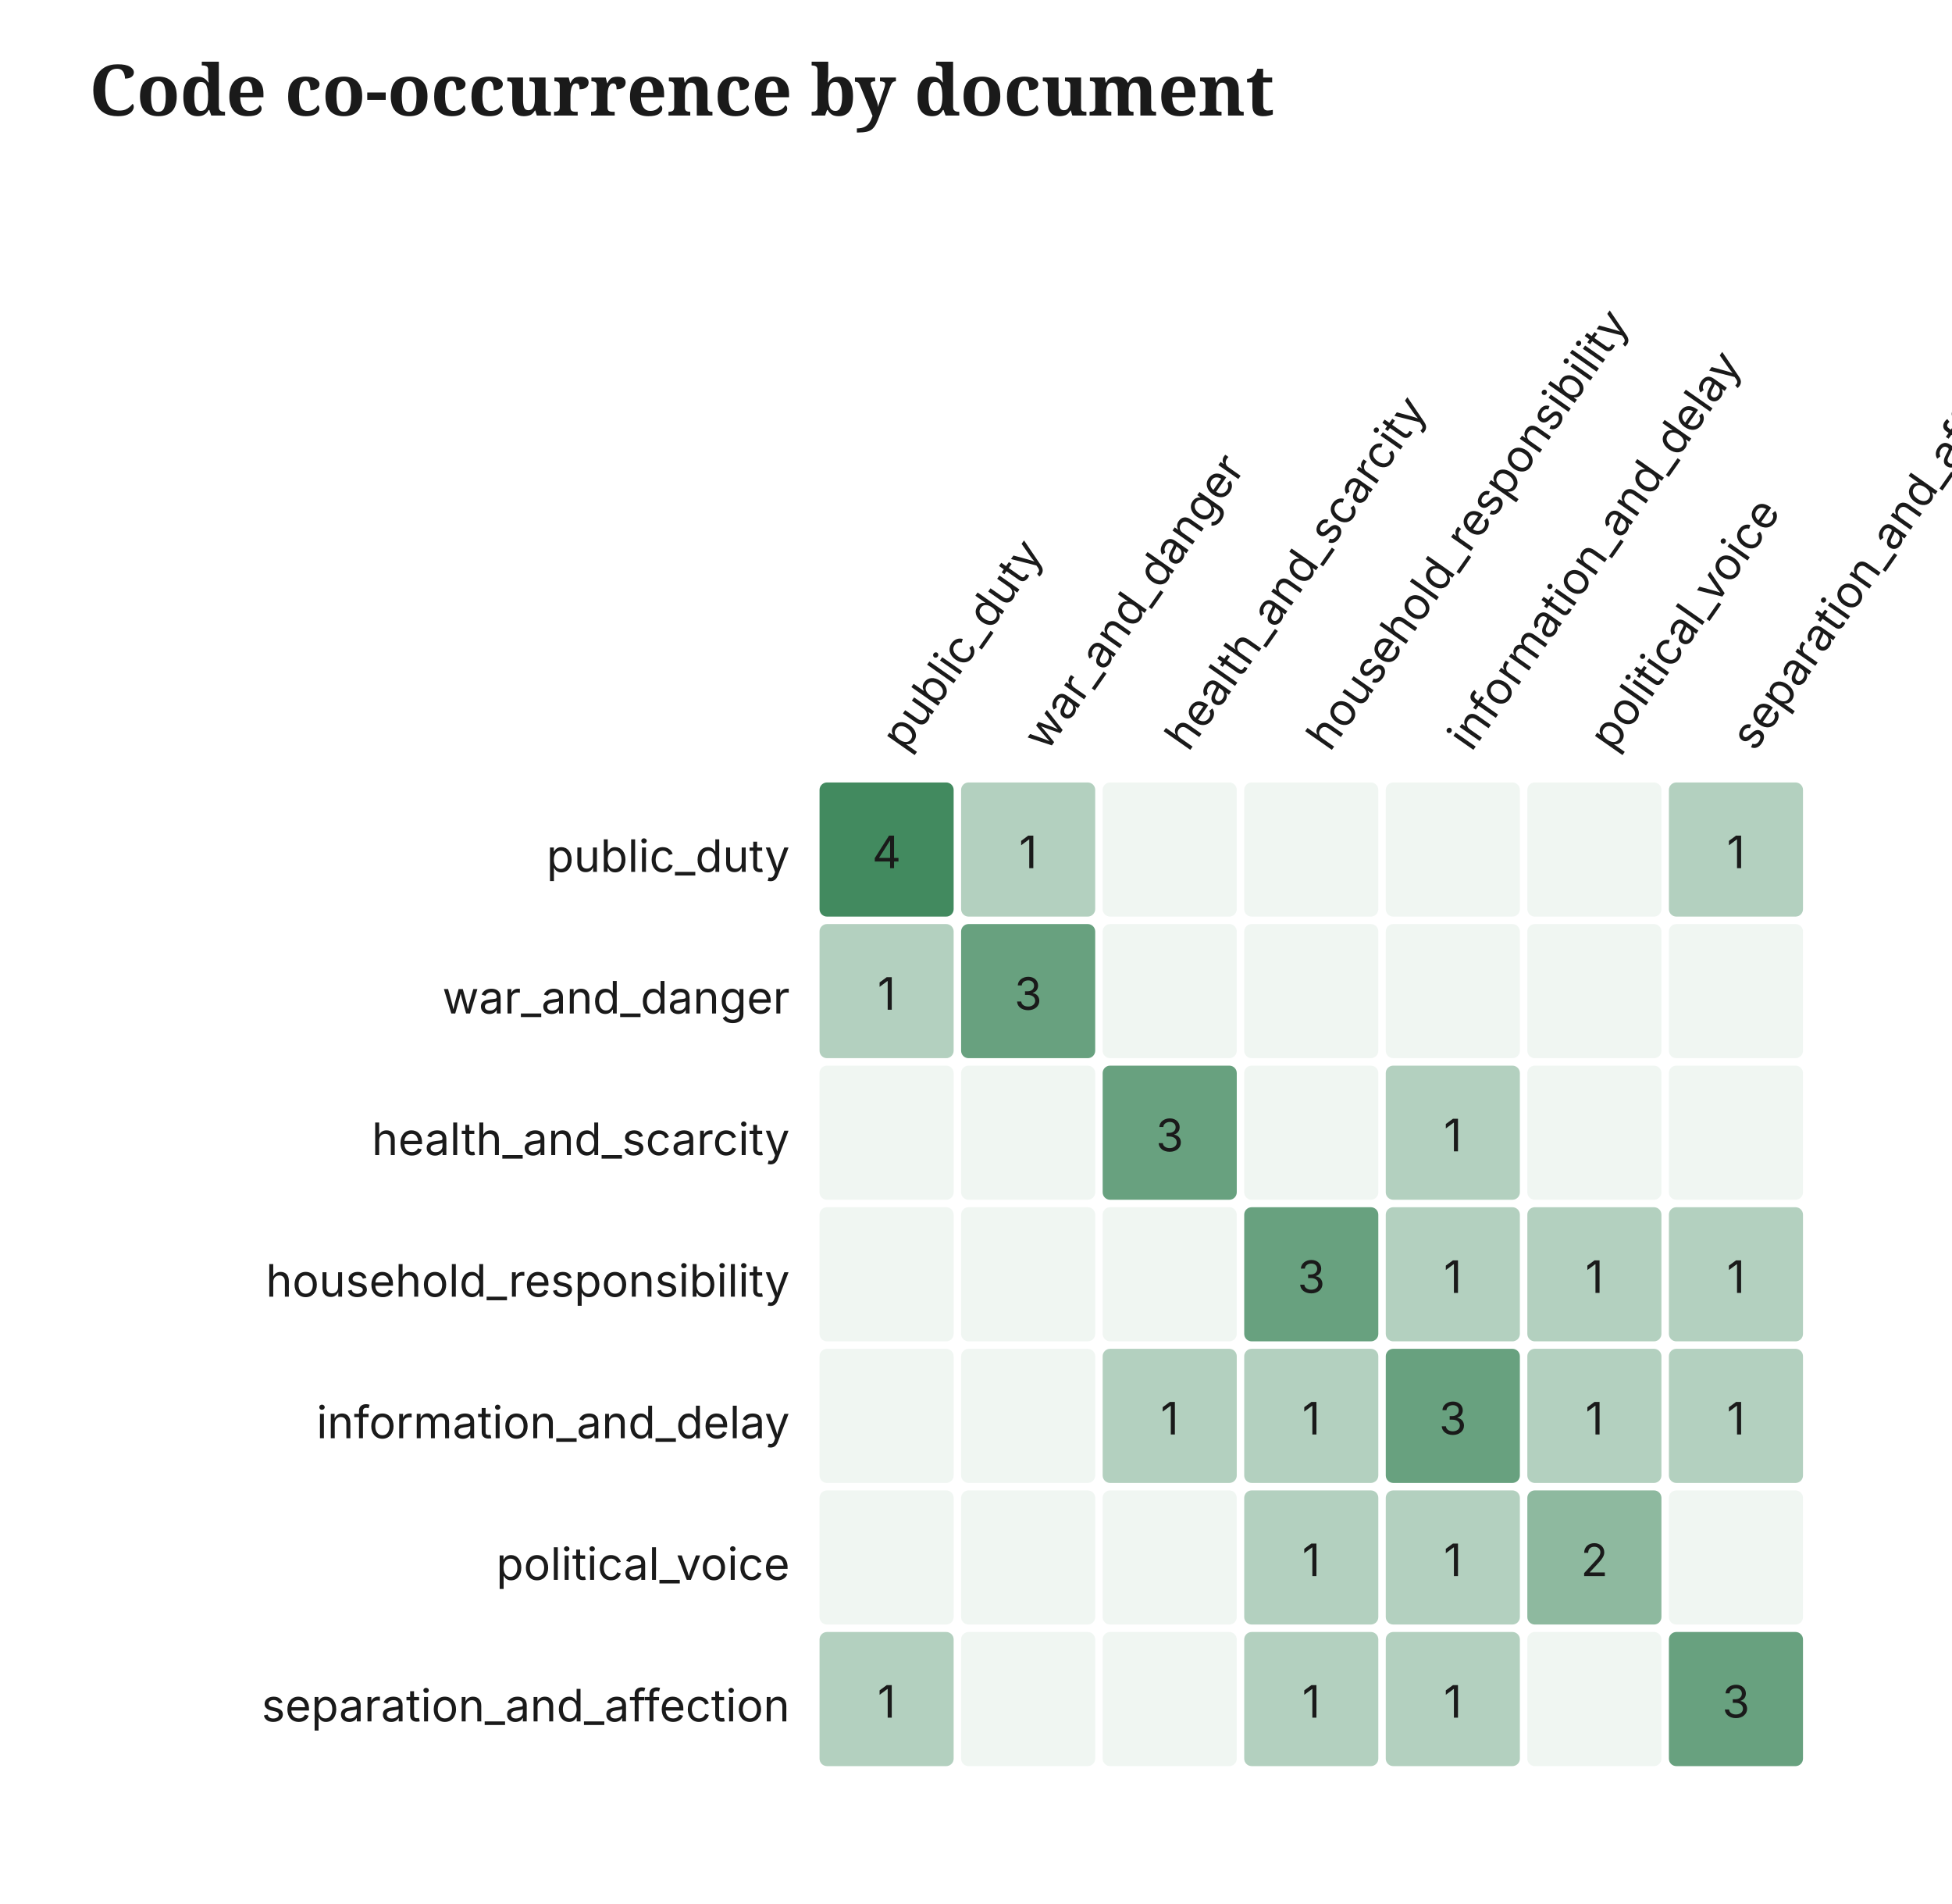
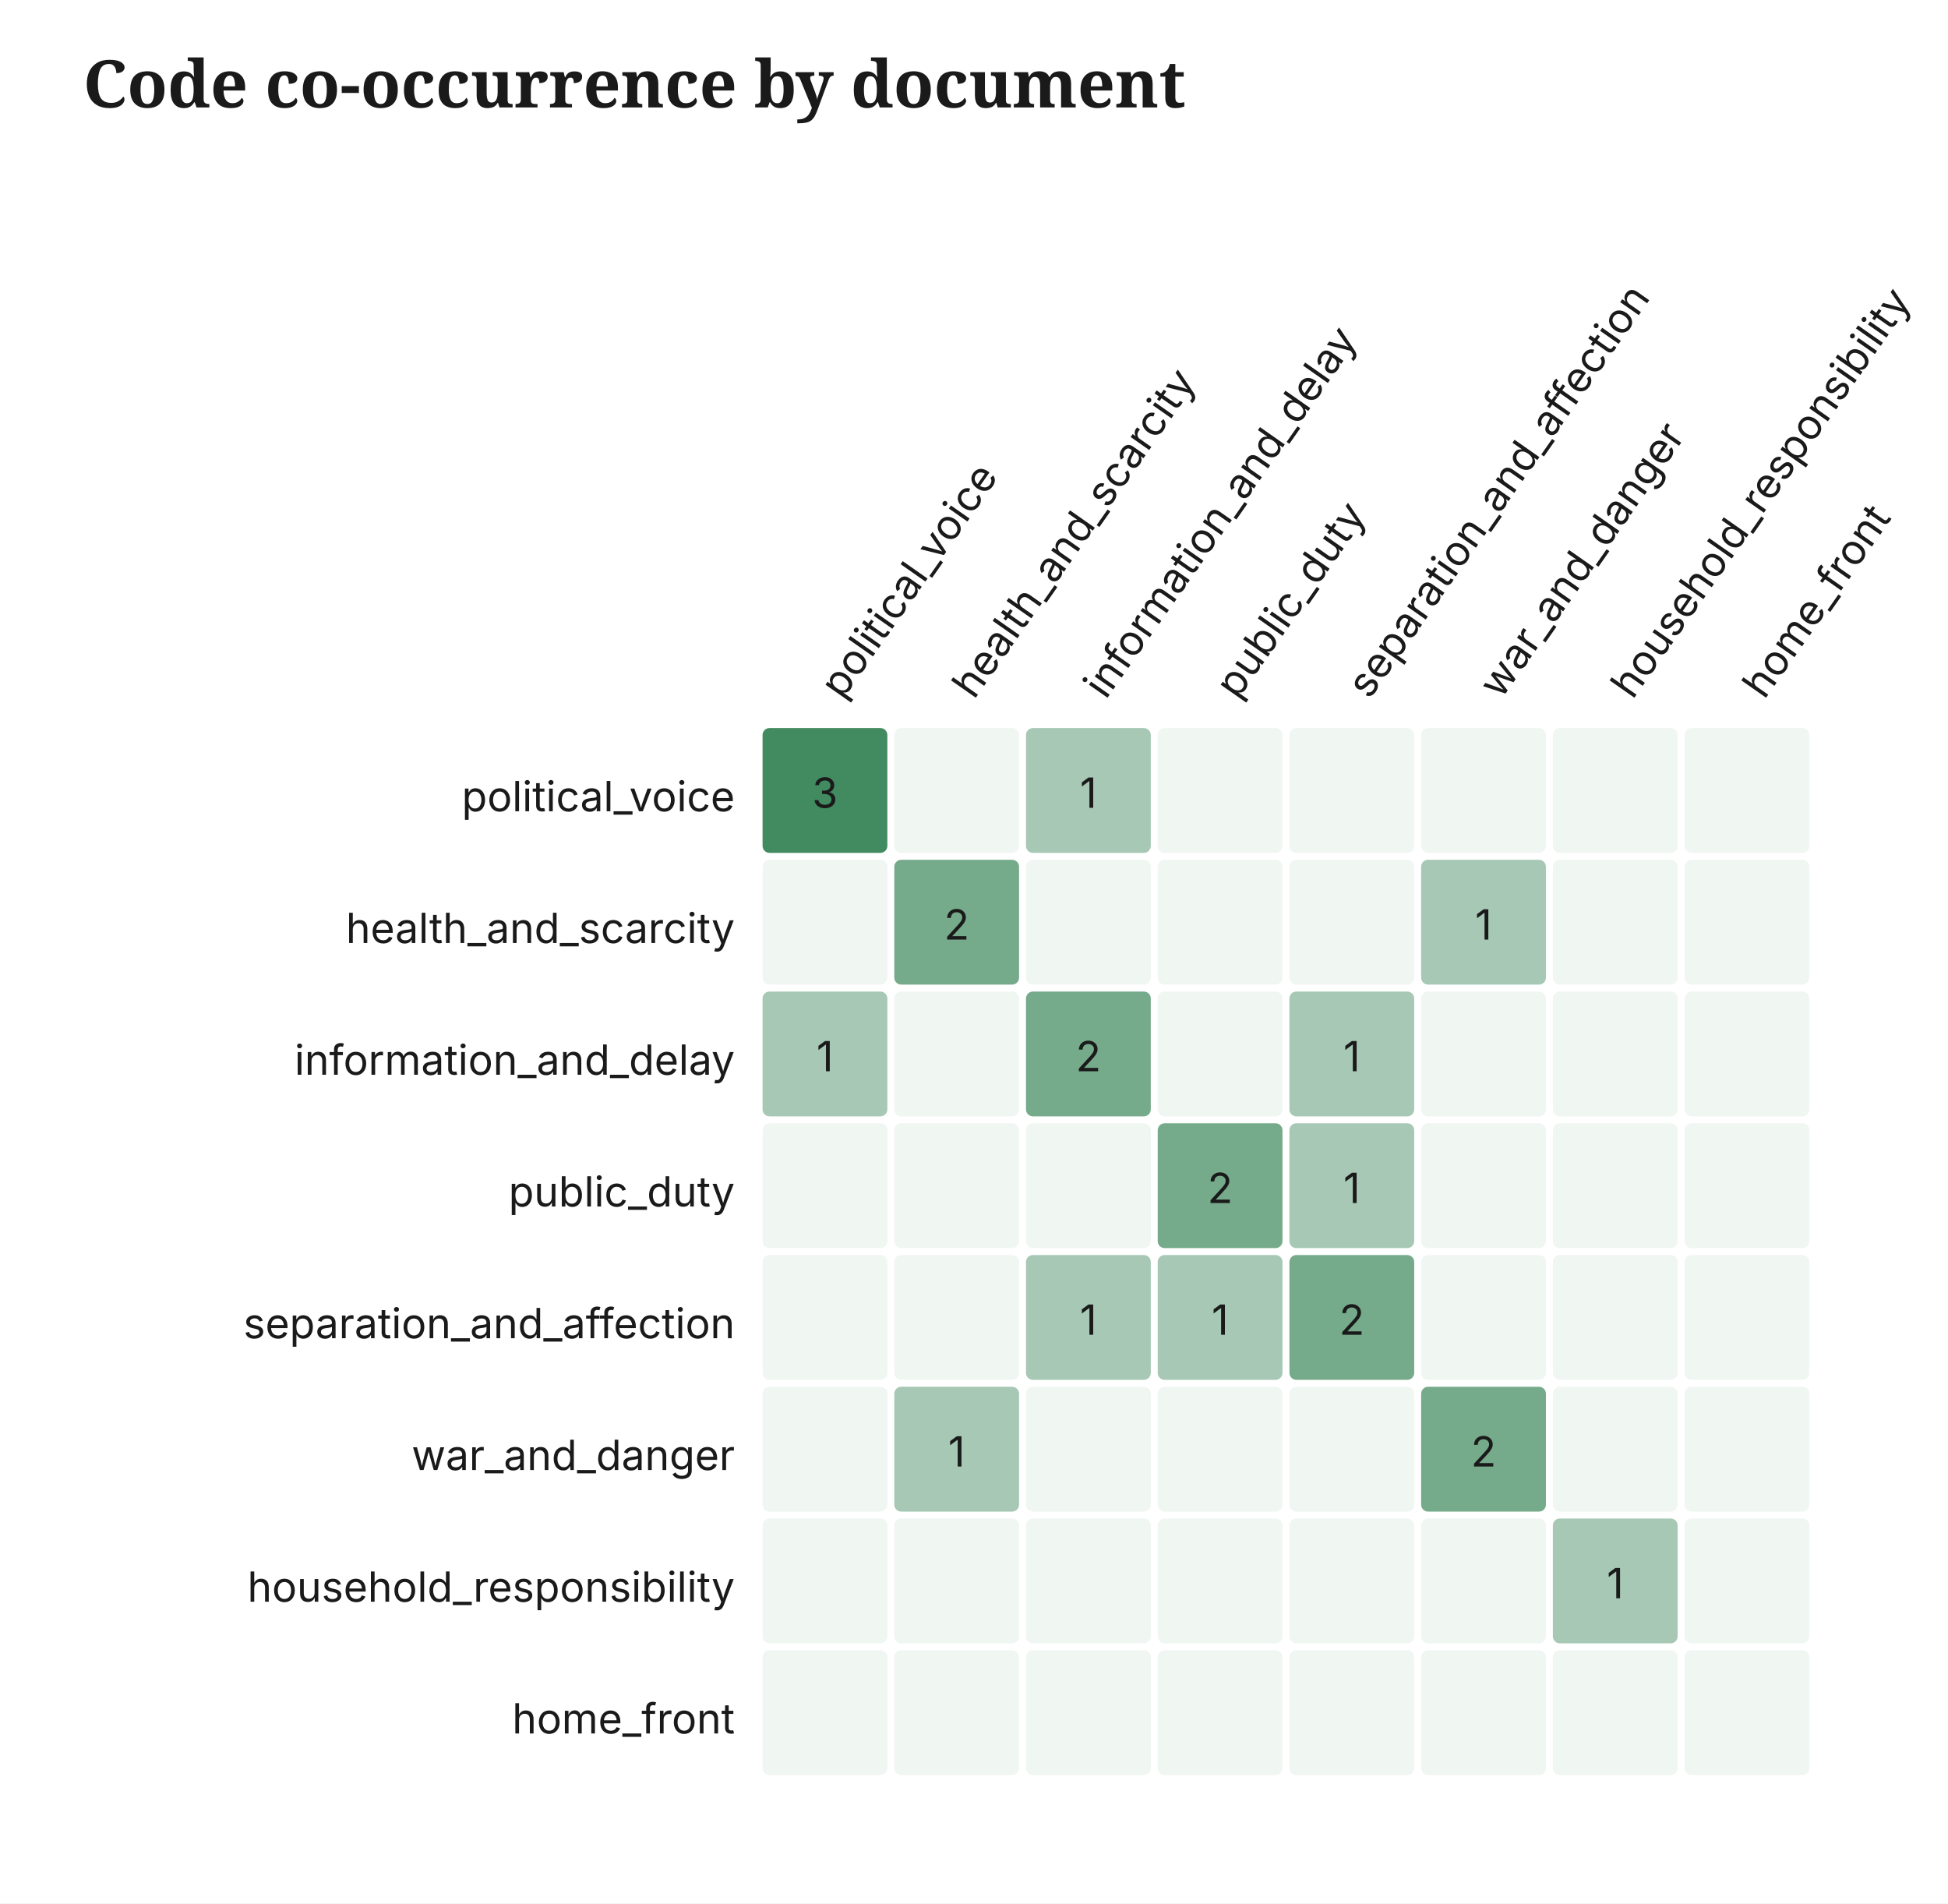
- <svg xmlns="http://www.w3.org/2000/svg" width="524" height="511" viewBox="0 0 524 511" role="img" aria-labelledby="title desc">
+ <svg xmlns="http://www.w3.org/2000/svg" width="562" height="549" viewBox="0 0 562 549" role="img" aria-labelledby="title desc">
  <rect width="100%" height="100%" fill="white" />
  <style>text{font-family:-apple-system,BlinkMacSystemFont,"Segoe UI",sans-serif;fill:#1a1a1a}.title{font:600 19px Georgia,serif}.label{font-size:12px}.value{font-size:11px;fill:#666666}.axis{stroke:#e4e4e4;stroke-width:1}</style>
  <text class="title" x="24" y="31">Code co-occurrence by document</text>
-   <text class="label" x="212" y="234" text-anchor="end">public_duty</text>
-   <text class="label" transform="translate(243,202) rotate(-55)" text-anchor="start">public_duty</text>
-   <text class="label" x="212" y="272" text-anchor="end">war_and_danger</text>
-   <text class="label" transform="translate(281,202) rotate(-55)" text-anchor="start">war_and_danger</text>
-   <text class="label" x="212" y="310" text-anchor="end">health_and_scarcity</text>
-   <text class="label" transform="translate(319,202) rotate(-55)" text-anchor="start">health_and_scarcity</text>
-   <text class="label" x="212" y="348" text-anchor="end">household_responsibility</text>
-   <text class="label" transform="translate(357,202) rotate(-55)" text-anchor="start">household_responsibility</text>
-   <text class="label" x="212" y="386" text-anchor="end">information_and_delay</text>
-   <text class="label" transform="translate(395,202) rotate(-55)" text-anchor="start">information_and_delay</text>
-   <text class="label" x="212" y="424" text-anchor="end">political_voice</text>
-   <text class="label" transform="translate(433,202) rotate(-55)" text-anchor="start">political_voice</text>
-   <text class="label" x="212" y="462" text-anchor="end">separation_and_affection</text>
-   <text class="label" transform="translate(471,202) rotate(-55)" text-anchor="start">separation_and_affection</text>
+   <text class="label" x="212" y="234" text-anchor="end">political_voice</text>
+   <text class="label" transform="translate(243,202) rotate(-55)" text-anchor="start">political_voice</text>
+   <text class="label" x="212" y="272" text-anchor="end">health_and_scarcity</text>
+   <text class="label" transform="translate(281,202) rotate(-55)" text-anchor="start">health_and_scarcity</text>
+   <text class="label" x="212" y="310" text-anchor="end">information_and_delay</text>
+   <text class="label" transform="translate(319,202) rotate(-55)" text-anchor="start">information_and_delay</text>
+   <text class="label" x="212" y="348" text-anchor="end">public_duty</text>
+   <text class="label" transform="translate(357,202) rotate(-55)" text-anchor="start">public_duty</text>
+   <text class="label" x="212" y="386" text-anchor="end">separation_and_affection</text>
+   <text class="label" transform="translate(395,202) rotate(-55)" text-anchor="start">separation_and_affection</text>
+   <text class="label" x="212" y="424" text-anchor="end">war_and_danger</text>
+   <text class="label" transform="translate(433,202) rotate(-55)" text-anchor="start">war_and_danger</text>
+   <text class="label" x="212" y="462" text-anchor="end">household_responsibility</text>
+   <text class="label" transform="translate(471,202) rotate(-55)" text-anchor="start">household_responsibility</text>
+   <text class="label" x="212" y="500" text-anchor="end">home_front</text>
+   <text class="label" transform="translate(509,202) rotate(-55)" text-anchor="start">home_front</text>
  <rect x="220" y="210" width="36" height="36" rx="2" fill="#428a5f" opacity="1.00" />
-   <text class="label" x="238.0" y="233" text-anchor="middle">4</text>
-   <rect x="258" y="210" width="36" height="36" rx="2" fill="#428a5f" opacity="0.40" />
-   <text class="label" x="276.0" y="233" text-anchor="middle">1</text>
-   <rect x="296" y="210" width="36" height="36" rx="2" fill="#428a5f" opacity="0.08" />
+   <text class="label" x="238.0" y="233" text-anchor="middle">3</text>
+   <rect x="258" y="210" width="36" height="36" rx="2" fill="#428a5f" opacity="0.08" />
+   <rect x="296" y="210" width="36" height="36" rx="2" fill="#428a5f" opacity="0.47" />
+   <text class="label" x="314.0" y="233" text-anchor="middle">1</text>
  <rect x="334" y="210" width="36" height="36" rx="2" fill="#428a5f" opacity="0.08" />
  <rect x="372" y="210" width="36" height="36" rx="2" fill="#428a5f" opacity="0.08" />
  <rect x="410" y="210" width="36" height="36" rx="2" fill="#428a5f" opacity="0.08" />
-   <rect x="448" y="210" width="36" height="36" rx="2" fill="#428a5f" opacity="0.40" />
-   <text class="label" x="466.0" y="233" text-anchor="middle">1</text>
-   <rect x="220" y="248" width="36" height="36" rx="2" fill="#428a5f" opacity="0.40" />
-   <text class="label" x="238.0" y="271" text-anchor="middle">1</text>
-   <rect x="258" y="248" width="36" height="36" rx="2" fill="#428a5f" opacity="0.80" />
-   <text class="label" x="276.0" y="271" text-anchor="middle">3</text>
+   <rect x="448" y="210" width="36" height="36" rx="2" fill="#428a5f" opacity="0.08" />
+   <rect x="486" y="210" width="36" height="36" rx="2" fill="#428a5f" opacity="0.08" />
+   <rect x="220" y="248" width="36" height="36" rx="2" fill="#428a5f" opacity="0.08" />
+   <rect x="258" y="248" width="36" height="36" rx="2" fill="#428a5f" opacity="0.73" />
+   <text class="label" x="276.0" y="271" text-anchor="middle">2</text>
  <rect x="296" y="248" width="36" height="36" rx="2" fill="#428a5f" opacity="0.08" />
  <rect x="334" y="248" width="36" height="36" rx="2" fill="#428a5f" opacity="0.08" />
  <rect x="372" y="248" width="36" height="36" rx="2" fill="#428a5f" opacity="0.08" />
-   <rect x="410" y="248" width="36" height="36" rx="2" fill="#428a5f" opacity="0.08" />
+   <rect x="410" y="248" width="36" height="36" rx="2" fill="#428a5f" opacity="0.47" />
+   <text class="label" x="428.0" y="271" text-anchor="middle">1</text>
  <rect x="448" y="248" width="36" height="36" rx="2" fill="#428a5f" opacity="0.08" />
-   <rect x="220" y="286" width="36" height="36" rx="2" fill="#428a5f" opacity="0.08" />
+   <rect x="486" y="248" width="36" height="36" rx="2" fill="#428a5f" opacity="0.08" />
+   <rect x="220" y="286" width="36" height="36" rx="2" fill="#428a5f" opacity="0.47" />
+   <text class="label" x="238.0" y="309" text-anchor="middle">1</text>
  <rect x="258" y="286" width="36" height="36" rx="2" fill="#428a5f" opacity="0.08" />
-   <rect x="296" y="286" width="36" height="36" rx="2" fill="#428a5f" opacity="0.80" />
-   <text class="label" x="314.0" y="309" text-anchor="middle">3</text>
+   <rect x="296" y="286" width="36" height="36" rx="2" fill="#428a5f" opacity="0.73" />
+   <text class="label" x="314.0" y="309" text-anchor="middle">2</text>
  <rect x="334" y="286" width="36" height="36" rx="2" fill="#428a5f" opacity="0.08" />
-   <rect x="372" y="286" width="36" height="36" rx="2" fill="#428a5f" opacity="0.40" />
+   <rect x="372" y="286" width="36" height="36" rx="2" fill="#428a5f" opacity="0.47" />
  <text class="label" x="390.0" y="309" text-anchor="middle">1</text>
  <rect x="410" y="286" width="36" height="36" rx="2" fill="#428a5f" opacity="0.08" />
  <rect x="448" y="286" width="36" height="36" rx="2" fill="#428a5f" opacity="0.08" />
+   <rect x="486" y="286" width="36" height="36" rx="2" fill="#428a5f" opacity="0.08" />
  <rect x="220" y="324" width="36" height="36" rx="2" fill="#428a5f" opacity="0.08" />
  <rect x="258" y="324" width="36" height="36" rx="2" fill="#428a5f" opacity="0.08" />
  <rect x="296" y="324" width="36" height="36" rx="2" fill="#428a5f" opacity="0.08" />
-   <rect x="334" y="324" width="36" height="36" rx="2" fill="#428a5f" opacity="0.80" />
-   <text class="label" x="352.0" y="347" text-anchor="middle">3</text>
-   <rect x="372" y="324" width="36" height="36" rx="2" fill="#428a5f" opacity="0.40" />
+   <rect x="334" y="324" width="36" height="36" rx="2" fill="#428a5f" opacity="0.73" />
+   <text class="label" x="352.0" y="347" text-anchor="middle">2</text>
+   <rect x="372" y="324" width="36" height="36" rx="2" fill="#428a5f" opacity="0.47" />
  <text class="label" x="390.0" y="347" text-anchor="middle">1</text>
-   <rect x="410" y="324" width="36" height="36" rx="2" fill="#428a5f" opacity="0.40" />
-   <text class="label" x="428.0" y="347" text-anchor="middle">1</text>
-   <rect x="448" y="324" width="36" height="36" rx="2" fill="#428a5f" opacity="0.40" />
-   <text class="label" x="466.0" y="347" text-anchor="middle">1</text>
+   <rect x="410" y="324" width="36" height="36" rx="2" fill="#428a5f" opacity="0.08" />
+   <rect x="448" y="324" width="36" height="36" rx="2" fill="#428a5f" opacity="0.08" />
+   <rect x="486" y="324" width="36" height="36" rx="2" fill="#428a5f" opacity="0.08" />
  <rect x="220" y="362" width="36" height="36" rx="2" fill="#428a5f" opacity="0.08" />
  <rect x="258" y="362" width="36" height="36" rx="2" fill="#428a5f" opacity="0.08" />
-   <rect x="296" y="362" width="36" height="36" rx="2" fill="#428a5f" opacity="0.40" />
+   <rect x="296" y="362" width="36" height="36" rx="2" fill="#428a5f" opacity="0.47" />
  <text class="label" x="314.0" y="385" text-anchor="middle">1</text>
-   <rect x="334" y="362" width="36" height="36" rx="2" fill="#428a5f" opacity="0.40" />
+   <rect x="334" y="362" width="36" height="36" rx="2" fill="#428a5f" opacity="0.47" />
  <text class="label" x="352.0" y="385" text-anchor="middle">1</text>
-   <rect x="372" y="362" width="36" height="36" rx="2" fill="#428a5f" opacity="0.80" />
-   <text class="label" x="390.0" y="385" text-anchor="middle">3</text>
-   <rect x="410" y="362" width="36" height="36" rx="2" fill="#428a5f" opacity="0.40" />
-   <text class="label" x="428.0" y="385" text-anchor="middle">1</text>
-   <rect x="448" y="362" width="36" height="36" rx="2" fill="#428a5f" opacity="0.40" />
-   <text class="label" x="466.0" y="385" text-anchor="middle">1</text>
+   <rect x="372" y="362" width="36" height="36" rx="2" fill="#428a5f" opacity="0.73" />
+   <text class="label" x="390.0" y="385" text-anchor="middle">2</text>
+   <rect x="410" y="362" width="36" height="36" rx="2" fill="#428a5f" opacity="0.08" />
+   <rect x="448" y="362" width="36" height="36" rx="2" fill="#428a5f" opacity="0.08" />
+   <rect x="486" y="362" width="36" height="36" rx="2" fill="#428a5f" opacity="0.08" />
  <rect x="220" y="400" width="36" height="36" rx="2" fill="#428a5f" opacity="0.08" />
-   <rect x="258" y="400" width="36" height="36" rx="2" fill="#428a5f" opacity="0.08" />
+   <rect x="258" y="400" width="36" height="36" rx="2" fill="#428a5f" opacity="0.47" />
+   <text class="label" x="276.0" y="423" text-anchor="middle">1</text>
  <rect x="296" y="400" width="36" height="36" rx="2" fill="#428a5f" opacity="0.08" />
-   <rect x="334" y="400" width="36" height="36" rx="2" fill="#428a5f" opacity="0.40" />
-   <text class="label" x="352.0" y="423" text-anchor="middle">1</text>
-   <rect x="372" y="400" width="36" height="36" rx="2" fill="#428a5f" opacity="0.40" />
-   <text class="label" x="390.0" y="423" text-anchor="middle">1</text>
-   <rect x="410" y="400" width="36" height="36" rx="2" fill="#428a5f" opacity="0.60" />
+   <rect x="334" y="400" width="36" height="36" rx="2" fill="#428a5f" opacity="0.08" />
+   <rect x="372" y="400" width="36" height="36" rx="2" fill="#428a5f" opacity="0.08" />
+   <rect x="410" y="400" width="36" height="36" rx="2" fill="#428a5f" opacity="0.73" />
  <text class="label" x="428.0" y="423" text-anchor="middle">2</text>
  <rect x="448" y="400" width="36" height="36" rx="2" fill="#428a5f" opacity="0.08" />
-   <rect x="220" y="438" width="36" height="36" rx="2" fill="#428a5f" opacity="0.40" />
-   <text class="label" x="238.0" y="461" text-anchor="middle">1</text>
+   <rect x="486" y="400" width="36" height="36" rx="2" fill="#428a5f" opacity="0.08" />
+   <rect x="220" y="438" width="36" height="36" rx="2" fill="#428a5f" opacity="0.08" />
  <rect x="258" y="438" width="36" height="36" rx="2" fill="#428a5f" opacity="0.08" />
  <rect x="296" y="438" width="36" height="36" rx="2" fill="#428a5f" opacity="0.08" />
-   <rect x="334" y="438" width="36" height="36" rx="2" fill="#428a5f" opacity="0.40" />
-   <text class="label" x="352.0" y="461" text-anchor="middle">1</text>
-   <rect x="372" y="438" width="36" height="36" rx="2" fill="#428a5f" opacity="0.40" />
-   <text class="label" x="390.0" y="461" text-anchor="middle">1</text>
+   <rect x="334" y="438" width="36" height="36" rx="2" fill="#428a5f" opacity="0.08" />
+   <rect x="372" y="438" width="36" height="36" rx="2" fill="#428a5f" opacity="0.08" />
  <rect x="410" y="438" width="36" height="36" rx="2" fill="#428a5f" opacity="0.08" />
-   <rect x="448" y="438" width="36" height="36" rx="2" fill="#428a5f" opacity="0.80" />
-   <text class="label" x="466.0" y="461" text-anchor="middle">3</text>
+   <rect x="448" y="438" width="36" height="36" rx="2" fill="#428a5f" opacity="0.47" />
+   <text class="label" x="466.0" y="461" text-anchor="middle">1</text>
+   <rect x="486" y="438" width="36" height="36" rx="2" fill="#428a5f" opacity="0.08" />
+   <rect x="220" y="476" width="36" height="36" rx="2" fill="#428a5f" opacity="0.08" />
+   <rect x="258" y="476" width="36" height="36" rx="2" fill="#428a5f" opacity="0.08" />
+   <rect x="296" y="476" width="36" height="36" rx="2" fill="#428a5f" opacity="0.08" />
+   <rect x="334" y="476" width="36" height="36" rx="2" fill="#428a5f" opacity="0.08" />
+   <rect x="372" y="476" width="36" height="36" rx="2" fill="#428a5f" opacity="0.08" />
+   <rect x="410" y="476" width="36" height="36" rx="2" fill="#428a5f" opacity="0.08" />
+   <rect x="448" y="476" width="36" height="36" rx="2" fill="#428a5f" opacity="0.08" />
+   <rect x="486" y="476" width="36" height="36" rx="2" fill="#428a5f" opacity="0.08" />
</svg>
